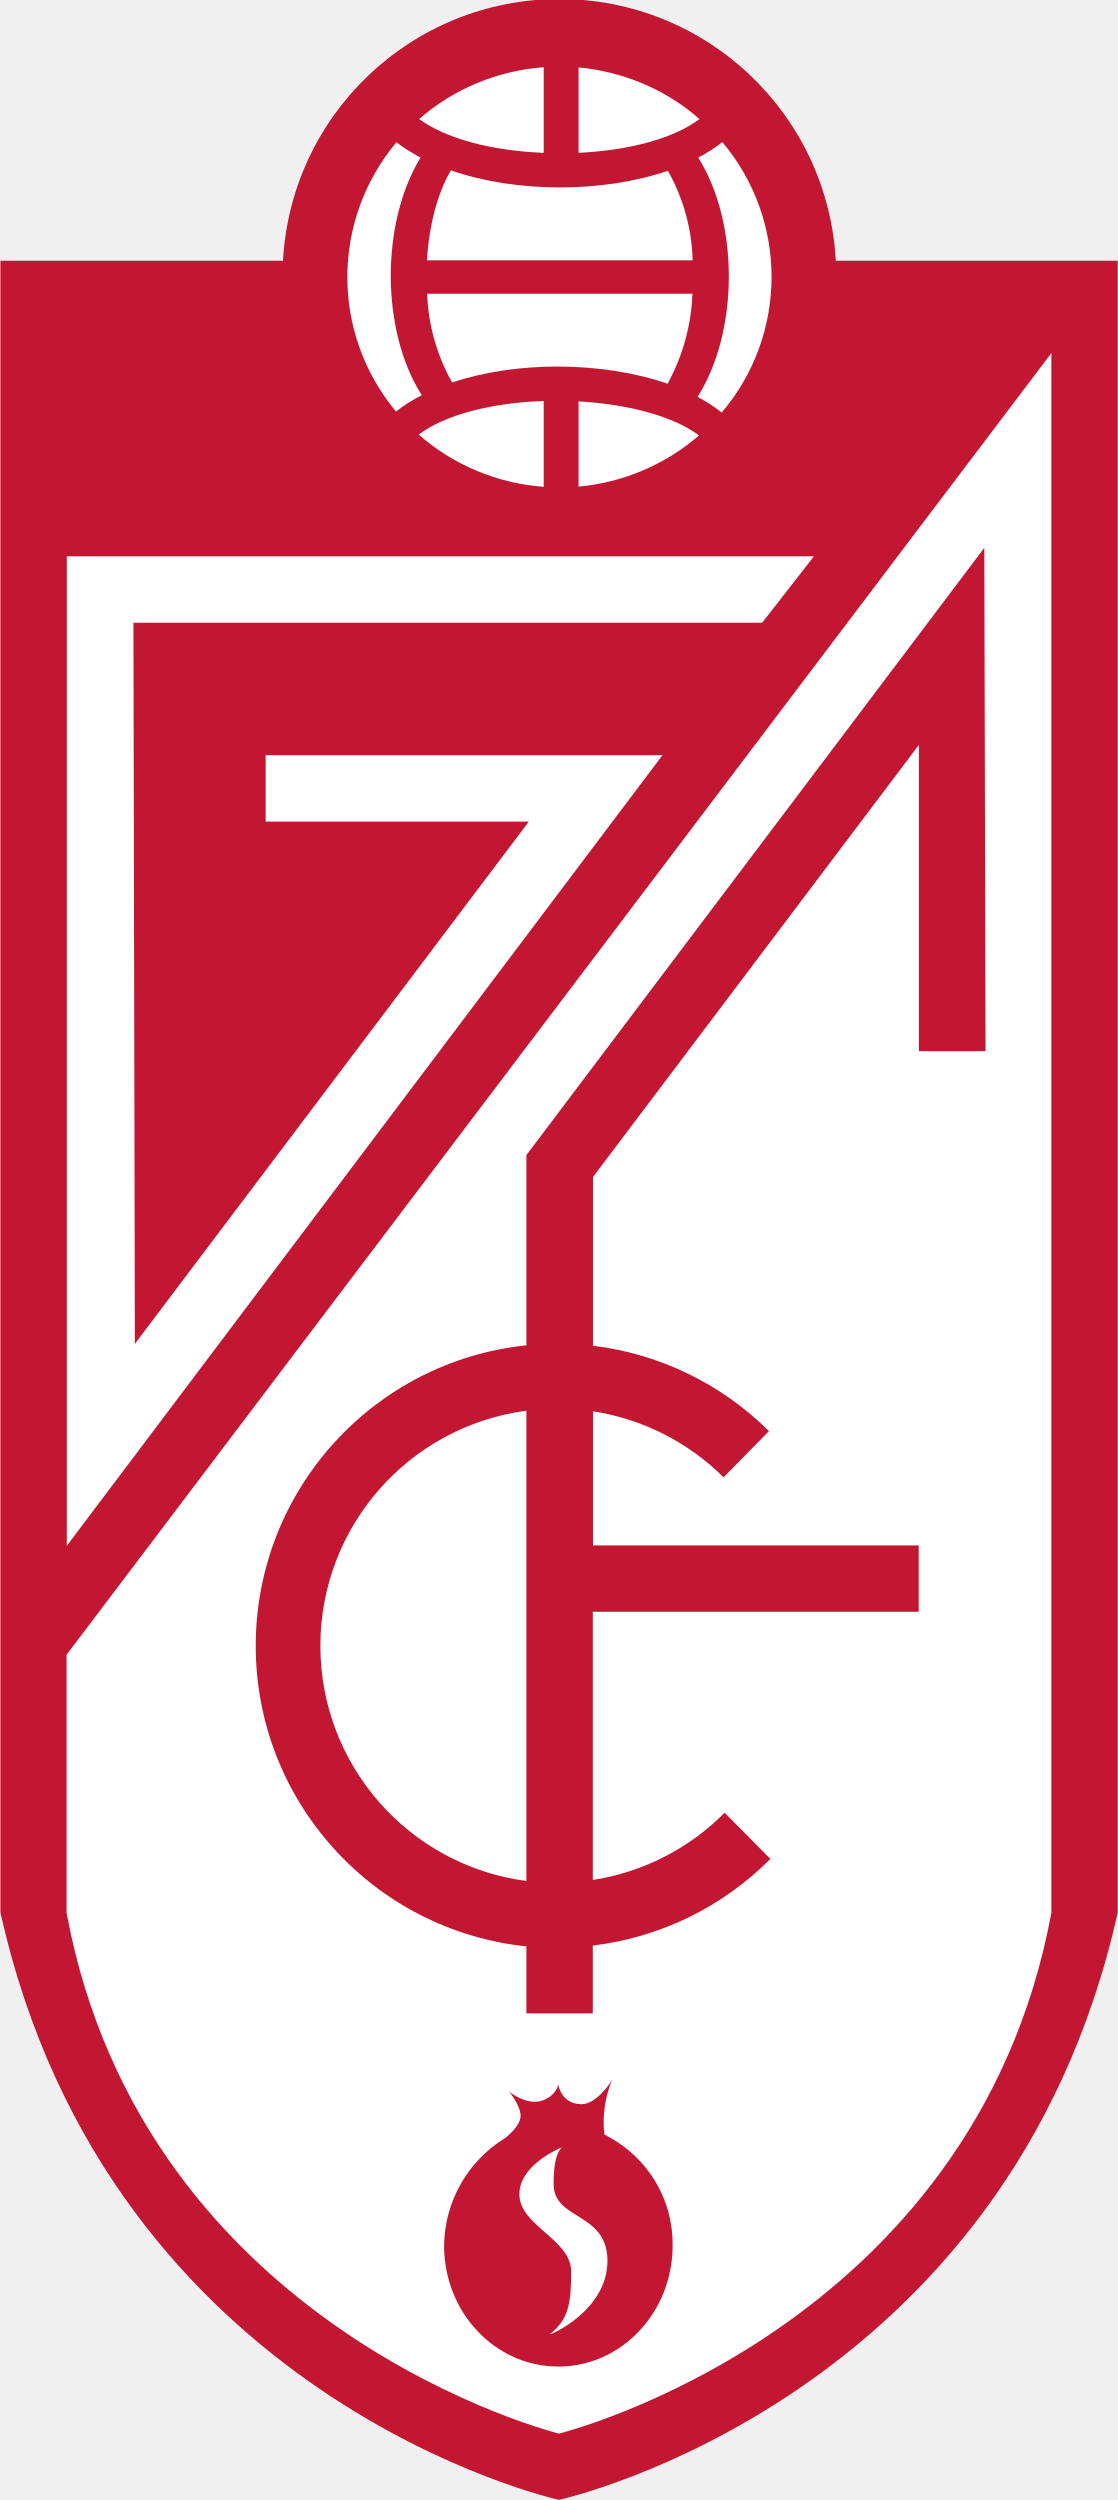
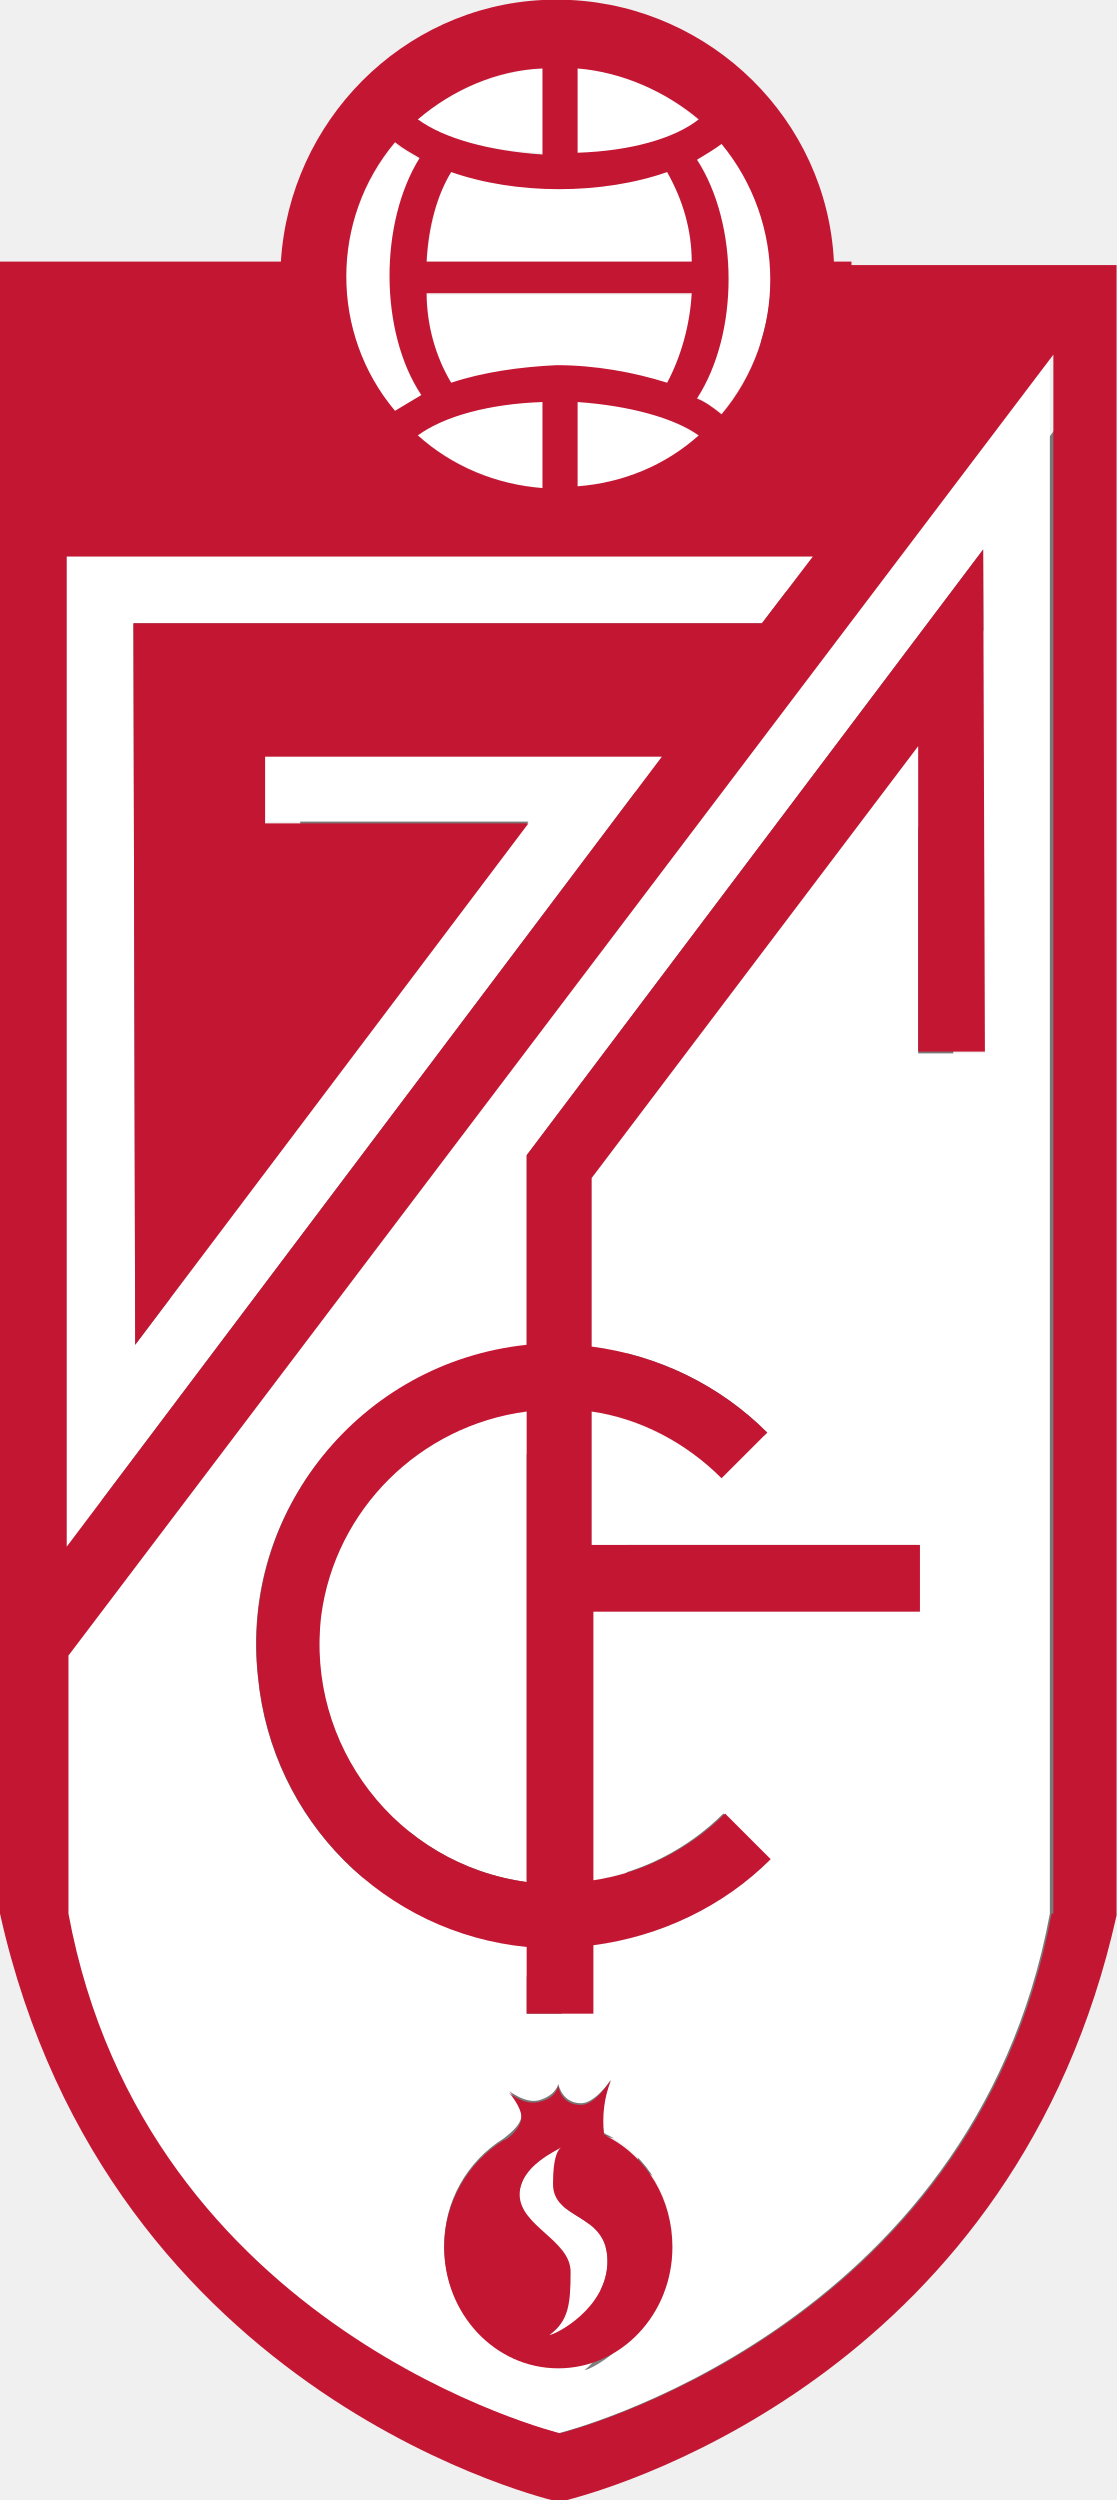
- <svg xmlns="http://www.w3.org/2000/svg" width="80" height="178.95" viewBox="0 0 21.17 47.35" version="1.1" id="svg8">
-   <defs id="defs2">
-     <clipPath id="clipPath1097" clipPathUnits="userSpaceOnUse">
-       <path id="path1095" d="M0 0h841.89v595.28H0z" />
-     </clipPath>
-   </defs>
-   <path style="fill:#fff;fill-opacity:1;stroke:none;stroke-width:.265;stroke-miterlimit:4;stroke-dasharray:none;stroke-opacity:1" d="M10.67-.02c2.76.05 5 2.21 5.15 4.96h5.35v31.28c-2.07 9.26-10.59 11.13-10.59 11.13S2.06 45.48 0 36.22V4.94h5.35c.16-2.81 2.5-5 5.32-4.96z" id="rect832" />
-   <g id="g865">
-     <g id="g863" transform="translate(0 -249.64)">
-       <g id="g861" transform="matrix(.39072 0 0 -.39072 -38.76 468.3)">
-         <g id="g859" clip-path="url(#clipPath1097)">
-           <g id="g849" transform="translate(124.72 465.28)">
-             <path d="M0 0v-3.25h3.22V.04a14.6 14.6 0 0 1 8.61 4.2L9.61 6.48a11.47 11.47 0 0 0-6.39-3.26v13h15.8v3.22H3.23v6.5a11.46 11.46 0 0 0 6.33-3.2l2.2 2.24a14.6 14.6 0 0 1-8.53 4.14v8.18l15.8 20.95V43.4h3.23l-.06 24.4L0 38.36v-9.22A14.65 14.65 0 0 1 0 0m0 25.98V3.17a11.5 11.5 0 0 0 0 22.8" style="fill:#c31632;fill-opacity:1;fill-rule:nonzero;stroke:none" id="path847" />
-           </g>
-           <g id="g853" transform="translate(128.68 456.06)">
-             <path d="M0 0a.56.56 0 0 1-.18.1A5.3 5.3 0 0 0 .2 2.75c-.05-.1-.76-1.18-1.48-1.18-1 0-1.13.95-1.13.95s-.1-.56-.83-.79c-.73-.22-1.56.45-1.56.45s.56-.67.56-1.17c0-.5-.71-1.07-.81-1.12a6.2 6.2 0 0 1-2.9-5.17c0-3.24 2.47-5.87 5.54-5.87 3.06 0 5.54 2.63 5.54 5.87A5.89 5.89 0 0 1 0 0m-2.85-9.6c.94.72 1.06 1.5 1.06 3.06S-4.3-4.32-4.3-2.8c0 1.4 1.88 2.21 2.11 2.3l.05.03-.05-.02c-.12-.07-.45-.36-.45-1.81 0-1.78 2.61-1.34 2.61-3.73 0-2.39-2.78-3.62-2.83-3.56" style="fill:#c31632;fill-opacity:1;fill-rule:nonzero;stroke:none" id="path851" />
-           </g>
-           <g id="g857" transform="translate(139.72 547)">
-             <path d="M0 0a13.42 13.42 0 0 1-26.8 0h-13.7v-80.07c5.27-23.7 27.07-28.48 27.07-28.48h.02s21.8 4.78 27.08 28.48V0zm-8.16-5.96c-1.6.55-3.47.83-5.34.83-1.78 0-3.56-.26-5.1-.77a9.43 9.43 0 0 0-1.21 4.3h12.86a9.8 9.8 0 0 0-1.21-4.37m1.53-2.5a10.36 10.36 0 0 0-5.84-2.48v4.13c2.5-.14 4.64-.75 5.84-1.65m-7.53 1.67v-4.16a10.33 10.33 0 0 0-6.06 2.53c1.24.94 3.46 1.54 6.06 1.63m8.63-.56a7.6 7.6 0 0 1-1.17.76c2.01 3.17 2.02 8.45.03 11.6.43.22.82.48 1.17.75a10.15 10.15 0 0 0-.03-13.11m-6.94 12.6v4.13c2.17-.2 4.23-1.07 5.86-2.5-1.18-.91-3.34-1.52-5.86-1.64m4.33-.87A9.32 9.32 0 0 0-6.94.02h-12.88c.1 1.69.51 3.26 1.16 4.36 3.18-1.1 7.36-1.1 10.52-.02m-6.02.87c-2.57.1-4.78.71-6.04 1.64a10.34 10.34 0 0 0 6.04 2.51zM-20.13 5c-1.95-3.19-1.92-8.43.06-11.52a7.4 7.4 0 0 1-1.25-.79 10.17 10.17 0 0 0 .02 13.05c.34-.26.73-.5 1.17-.74m19.07-19.33l-2.51-3.22h-30.48l.07-34.96 19.1 25.32h-12.76v3.22H-8.4L-37.28-62.3v47.97zM10.45-80.1c-3.77-20.28-23.87-25.24-23.87-25.24s-20.1 4.96-23.87 25.24v12.52l47.74 63.1z" style="fill:#c31632;fill-opacity:1;fill-rule:nonzero;stroke:none" id="path855" />
-           </g>
-         </g>
+ <svg xmlns="http://www.w3.org/2000/svg" version="1.1" id="svg8" x="0px" y="0px" viewBox="0 0 63.6 142.4" style="enable-background:new 0 0 63.6 142.4;" xml:space="preserve">
+   <style type="text/css">
+ 	.st0{fill:#FFFFFF;}
+ 	.st1{opacity:0.5;}
+ 	.st2{fill:#C31632;}
+ </style>
+   <g>
+     <path class="st0" d="M22.5,23.5c0.5-0.4,0.9-0.7,1.5-0.9c-2.3-3.6-2.4-9.8-0.1-13.5c-0.5-0.3-1-0.6-1.4-0.9   C18.8,12.6,18.8,19,22.5,23.5z" />
+     <path class="st0" d="M30.9,3.9c-2.6,0.2-5.1,1.2-7.1,2.9c1.5,1.1,4.1,1.8,7.1,1.9V3.9z" />
+     <path class="st0" d="M38,21.9L38,21.9c0.9-1.6,1.4-3.3,1.4-5.1H24.3c0.1,1.8,0.5,3.5,1.4,5.1c1.8-0.6,3.9-0.9,6-0.9   C33.9,20.9,36.1,21.3,38,21.9z" />
+     <path class="st0" d="M32.9,3.9v4.9v0c3-0.1,5.5-0.9,6.9-1.9C37.9,5.2,35.5,4.1,32.9,3.9z" />
+     <path class="st0" d="M30.9,27.8v-4.9c-3.1,0.1-5.7,0.8-7.1,1.9C25.8,26.5,28.3,27.6,30.9,27.8z" />
+     <path class="st0" d="M25.7,9.8c-0.8,1.3-1.2,3.1-1.4,5.1h15.1c0-1.8-0.5-3.5-1.4-5.1C34.3,11.1,29.4,11.1,25.7,9.8z" />
+     <g>
+       <g class="st1">
+         <path d="M34.9,24.9v4.9c2.5-0.2,4.9-1.2,6.9-2.9C40.4,25.8,37.9,25.1,34.9,24.9z" />
+       </g>
+       <g>
+         <path class="st0" d="M32.9,22.9v4.9c2.5-0.2,4.9-1.2,6.9-2.9C38.4,23.8,35.9,23.1,32.9,22.9z" />
      </g>
    </g>
+     <g>
+       <g class="st1">
+         <path d="M5.8,111c4.4,23.8,28,29.6,28,29.6s23.6-5.8,28-29.6V22.2L5.8,96.3V111z M33.8,136.8c-3.6,0-6.5-3.1-6.5-6.9     c0-2.5,1.3-4.8,3.4-6.1c0.1-0.1,1-0.7,1-1.3s-0.7-1.4-0.7-1.4s1,0.8,1.8,0.5c0.9-0.3,1-0.9,1-0.9s0.2,1.1,1.3,1.1     c0.8,0,1.7-1.3,1.7-1.4c-0.4,1-0.6,2.1-0.4,3.1c0.1,0,0.1,0.1,0.2,0.1c2.3,1.2,3.7,3.6,3.7,6.2C40.3,133.7,37.4,136.8,33.8,136.8     z M32,78.7V67.8L58,33.3l0.1,28.7h-3.8V44.5L35.7,69.1v9.6c3.8,0.5,7.3,2.2,10,4.9l-2.6,2.6c-2-2-4.6-3.3-7.4-3.8v7.6h18.5v3.8     H35.7v15.3c2.8-0.4,5.5-1.8,7.5-3.8l2.6,2.6c-2.7,2.7-6.3,4.5-10.1,4.9v3.9H32v-3.8c-8.1-0.8-14.5-7.2-15.3-15.3     C15.6,88.1,22.5,79.7,32,78.7z" />
+       </g>
+       <g>
+         <path class="st0" d="M3.8,109c4.4,23.8,28,29.6,28,29.6s23.6-5.8,28-29.6V20.2L3.8,94.3V109z M31.8,134.8c-3.6,0-6.5-3.1-6.5-6.9     c0-2.5,1.3-4.8,3.4-6.1c0.1-0.1,1-0.7,1-1.3s-0.7-1.4-0.7-1.4s1,0.8,1.8,0.5c0.9-0.3,1-0.9,1-0.9s0.2,1.1,1.3,1.1     c0.8,0,1.7-1.3,1.7-1.4c-0.4,1-0.6,2.1-0.4,3.1c0.1,0,0.1,0.1,0.2,0.1c2.3,1.2,3.7,3.6,3.7,6.2C38.3,131.7,35.4,134.8,31.8,134.8     z M30,76.7V65.8L56,31.3l0.1,28.7h-3.8V42.5L33.7,67.1v9.6c3.8,0.5,7.3,2.2,10,4.9l-2.6,2.6c-2-2-4.6-3.3-7.4-3.8v7.6h18.5v3.8     H33.7v15.3c2.8-0.4,5.5-1.8,7.5-3.8l2.6,2.6c-2.7,2.7-6.3,4.5-10.1,4.9v3.9H30v-3.8c-8.1-0.8-14.5-7.2-15.3-15.3     C13.6,86.1,20.5,77.7,30,76.7z" />
+       </g>
+     </g>
+     <g>
+       <g class="st1">
+         <polygon points="17.1,45.1 17.1,48.8 32.1,48.8 9.7,78.6 9.6,37.5 45.4,37.5 48.3,33.7 5.8,33.7 5.8,90.1 39.7,45.1    " />
+       </g>
+       <g>
+         <polygon class="st0" points="15.1,43.1 15.1,46.8 30.1,46.8 7.7,76.6 7.6,35.5 43.4,35.5 46.3,31.7 3.8,31.7 3.8,88.1 37.7,43.1         " />
+       </g>
+     </g>
+     <g>
+       <g class="st1">
+         <path d="M33.5,126.4c0-1.6,0.3-2,0.5-2.1c-0.4,0.1-2.4,1.1-2.4,2.7c0,1.8,2.9,2.6,2.9,4.4c0,1.8-0.1,2.7-1.2,3.6     c0.3,0,3.3-1.5,3.3-4.2C36.6,128,33.5,128.5,33.5,126.4z" />
+       </g>
+       <g>
+         <path class="st0" d="M31.5,124.4c0-1.6,0.3-2,0.5-2.1c-0.4,0.1-2.4,1.1-2.4,2.7c0,1.8,2.9,2.6,2.9,4.4c0,1.8-0.1,2.7-1.2,3.6     c0.3,0,3.3-1.5,3.3-4.2C34.6,126,31.5,126.5,31.5,124.4z" />
+       </g>
+     </g>
+     <g>
+       <g class="st1">
+         <path d="M32,109.2V82.4C25.9,83.2,21.1,88,20.3,94C19.4,101.4,24.6,108.2,32,109.2z" />
+       </g>
+       <g>
+         <path class="st0" d="M30,107.2V80.4C23.9,81.2,19.1,86,18.3,92C17.4,99.4,22.6,106.2,30,107.2z" />
+       </g>
+     </g>
+     <g>
+       <g class="st1">
+         <path d="M43.1,10.1c-0.4,0.3-0.9,0.6-1.4,0.9c2.3,3.7,2.3,9.9,0,13.6c0.5,0.3,0.9,0.6,1.4,0.9C46.8,21.1,46.9,14.6,43.1,10.1z" />
+       </g>
+       <g>
+         <path class="st0" d="M41.1,8.1c-0.4,0.3-0.9,0.6-1.4,0.9c2.3,3.7,2.3,9.9,0,13.6c0.5,0.3,0.9,0.6,1.4,0.9     C44.8,19.1,44.9,12.6,41.1,8.1z" />
+       </g>
+     </g>
+     <path class="st2" d="M30,110.9v3.8h3.8v-3.9c3.8-0.5,7.4-2.2,10.1-4.9l-2.6-2.6c-2,2-4.7,3.4-7.5,3.8V91.8h18.6v-3.8H33.7v-7.6   c2.8,0.4,5.4,1.8,7.4,3.8l2.6-2.6c-2.7-2.7-6.2-4.4-10-4.9v-9.6l18.6-24.6v17.4h3.8L56,31.3L30,65.8v10.8   c-9.5,1-16.3,9.5-15.3,18.9C15.5,103.7,21.9,110.1,30,110.9z M18.3,92C19.1,86,23.9,81.2,30,80.4v26.8   C22.6,106.2,17.4,99.4,18.3,92z" />
+     <path class="st2" d="M34.6,121.7c-0.1-0.1-0.1-0.1-0.2-0.1c-0.1-1.1,0-2.1,0.4-3.1c-0.1,0.1-0.9,1.4-1.7,1.4   c-1.2,0-1.3-1.1-1.3-1.1s-0.1,0.7-1,0.9c-0.9,0.3-1.8-0.5-1.8-0.5s0.7,0.8,0.7,1.4s-0.8,1.3-1,1.3c-2.1,1.3-3.4,3.6-3.4,6.1   c0,3.8,2.9,6.9,6.5,6.9c3.6,0,6.5-3.1,6.5-6.9C38.3,125.3,36.9,122.9,34.6,121.7z M31.3,133c1.1-0.8,1.2-1.8,1.2-3.6   c0-1.8-2.9-2.6-2.9-4.4c0-1.6,2.1-2.5,2.4-2.7c-0.2,0.1-0.5,0.5-0.5,2.1c0,2.1,3.1,1.6,3.1,4.4C34.6,131.5,31.6,133,31.3,133z" />
+     <path class="st2" d="M48.5,14.9h-1c-0.4-8.1-7-14.5-15-14.9c-0.5,0-1.1,0-1.6,0c-8,0.4-14.4,6.9-14.9,14.9H0V109   c6.2,27.8,31.8,33.5,31.8,33.5h0c0,0,0.2,0,0.5-0.1c3.5-0.9,25.6-7.7,31.3-33.3v-94v0H48.5z M25.7,21.8c-0.9-1.5-1.4-3.3-1.4-5.1   h15.1c-0.1,1.8-0.6,3.6-1.4,5.1v0c-1.9-0.6-4.1-1-6.3-1C29.6,20.9,27.5,21.2,25.7,21.8z M30.9,22.9v4.9c-2.6-0.2-5.1-1.2-7.1-3   C25.3,23.7,27.9,23,30.9,22.9z M32.9,22.9c2.9,0.2,5.5,0.9,6.9,1.9c-1.9,1.7-4.3,2.7-6.9,2.9V22.9z M39.7,22.7   c2.4-3.7,2.4-9.9,0-13.6c0.5-0.3,1-0.6,1.4-0.9c3.7,4.5,3.7,11,0,15.4C40.6,23.2,40.2,22.9,39.7,22.7z M32.9,8.7V3.9   c2.5,0.2,5,1.3,6.9,2.9C38.4,7.9,35.9,8.6,32.9,8.7L32.9,8.7z M38,9.8c0.9,1.6,1.4,3.3,1.4,5.1H24.3c0.1-2,0.6-3.8,1.4-5.1   C29.4,11.1,34.3,11.1,38,9.8z M23.8,6.8c2-1.7,4.5-2.8,7.1-2.9v4.9C27.9,8.6,25.3,7.9,23.8,6.8z M23.9,9c-2.3,3.7-2.3,9.9,0.1,13.5   c-0.5,0.3-1,0.6-1.5,0.9c-3.7-4.4-3.7-10.9,0-15.3C23,8.5,23.4,8.7,23.9,9z M3.8,31.7h42.5l-2.9,3.8H7.6l0.1,41.1l22.4-29.7h-15   v-3.8h22.6l-33.9,45V31.7z M59.9,109c-4.4,23.8-28,29.6-28,29.6s-23.6-5.8-28-29.6V94.3l56.1-74.1V109z" />
  </g>
</svg>
